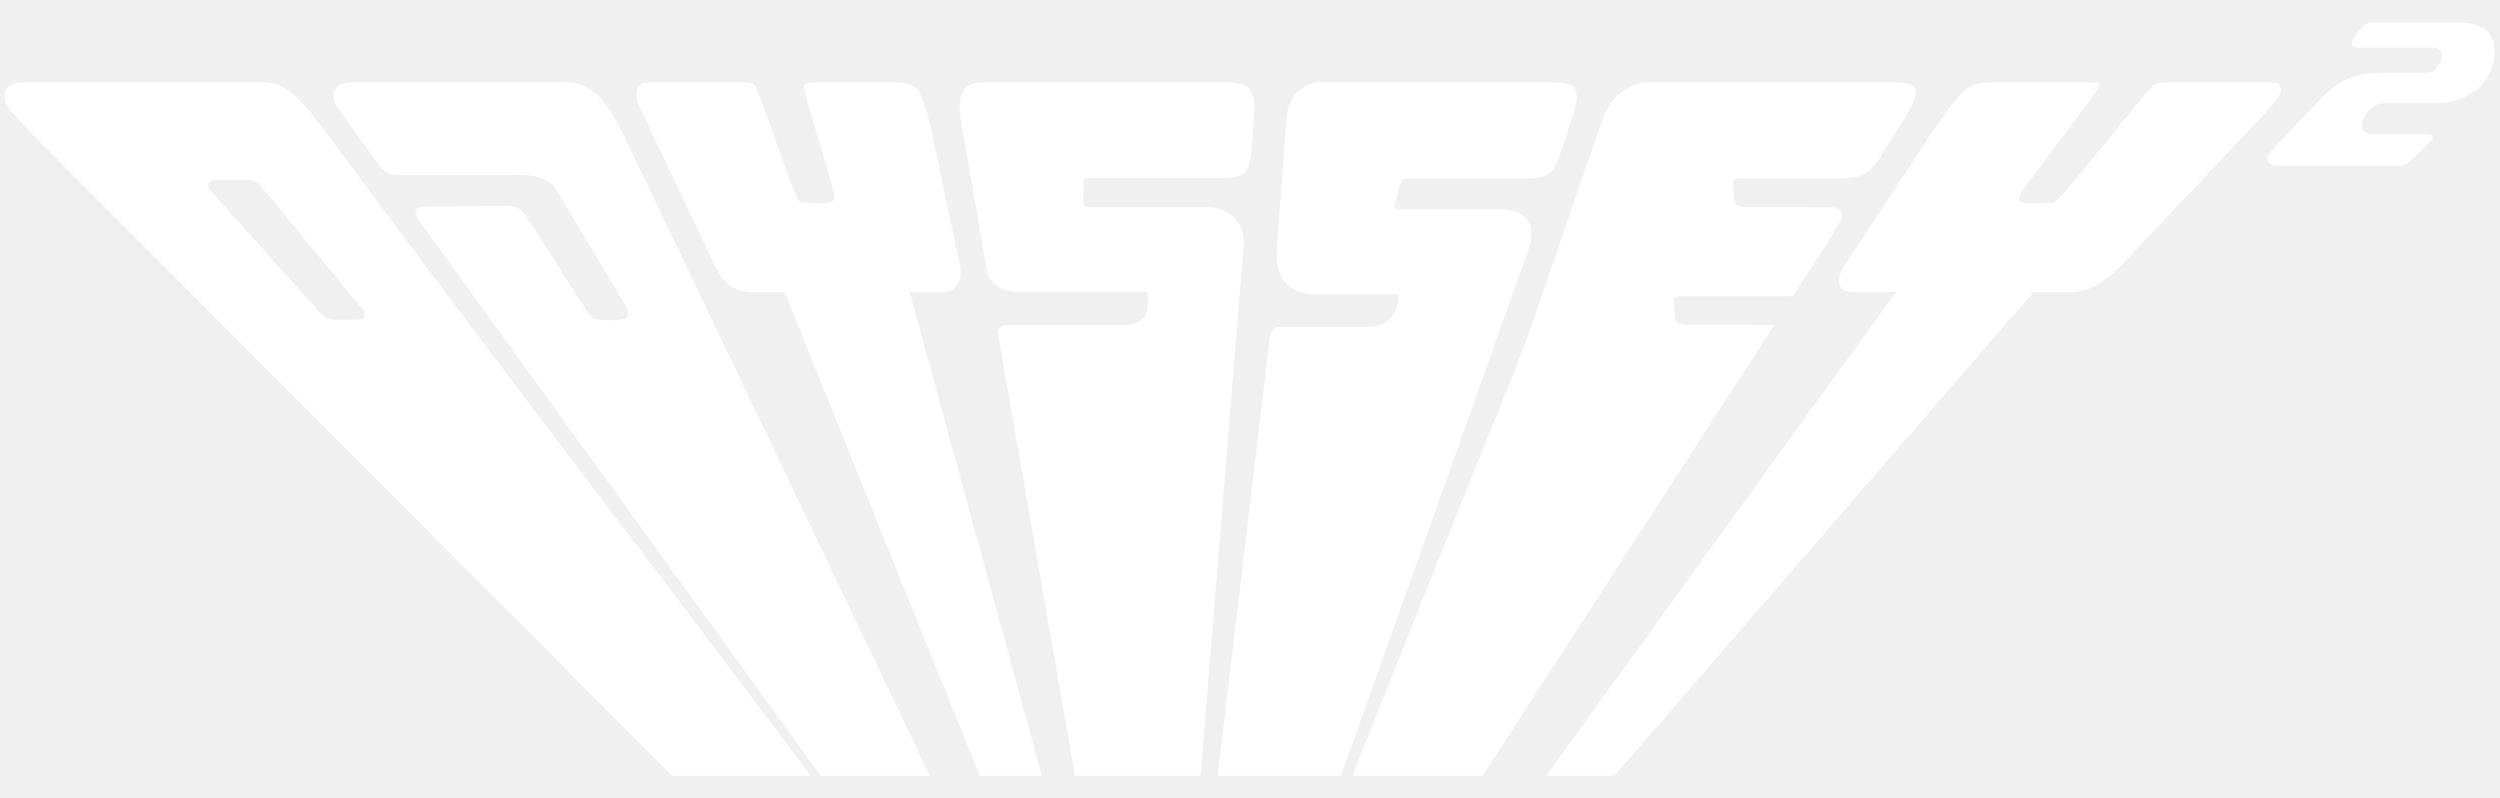
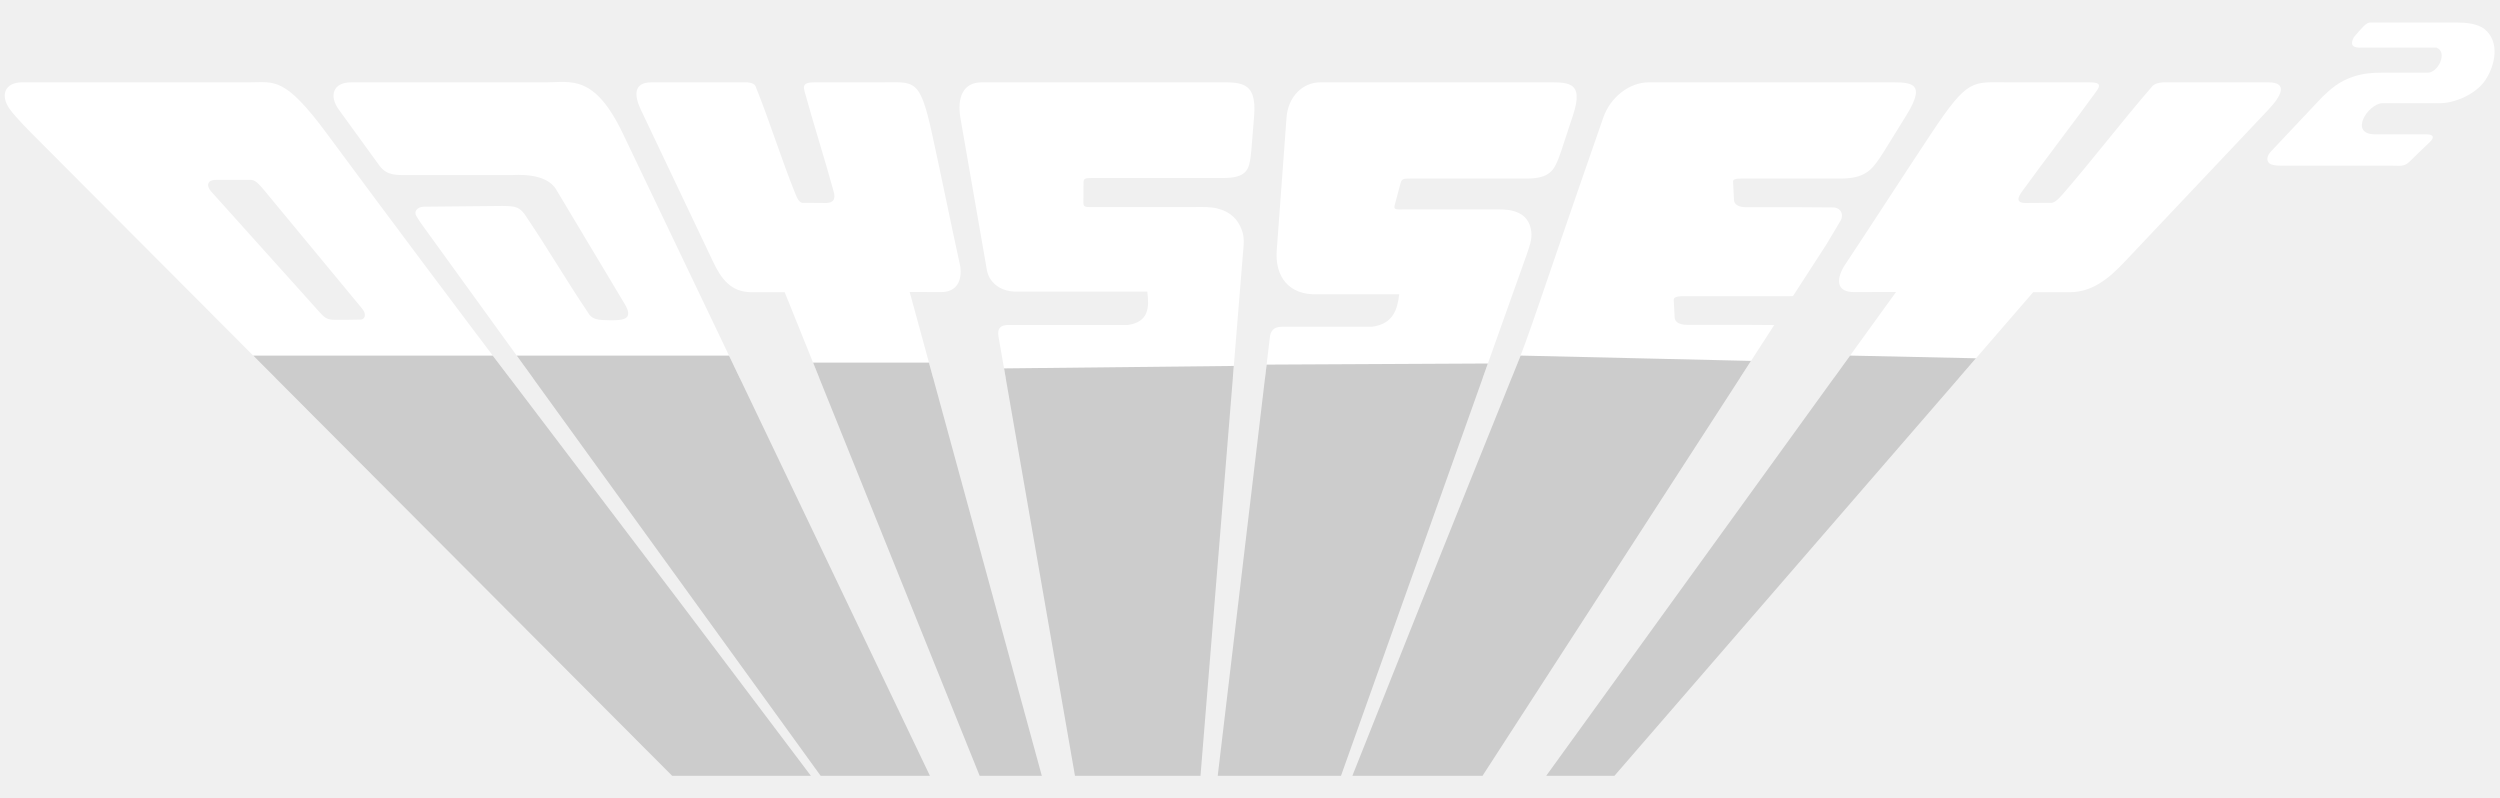
<svg xmlns="http://www.w3.org/2000/svg" version="1.1" id="Ebene_1" x="0px" y="0px" width="566.929px" height="180.921px" viewBox="0 0 544.32 164.11" enable-background="new 0 0 566.929 180.921">
  <g id="g3" transform="matrix(1, 0, 0, 1, -11.383, -12.348)">
    <g id="g4145">
-       <path style="fill:#ffffff;fill-opacity:1" id="path7" d="M82.539,36.625C73.353,24.2,71.162,25.472,65.829,25.472H42.391H16.265c-3.994,0-4.882,2.99-2.669,5.963   c1.245,1.688,3.922,4.414,6.061,6.54l51.718,51.871h50.978C110.738,74.491,97.542,56.919,82.539,36.625z M89.951,77.13   c-1.556,0.023-4.109,0.079-5.639,0.055c-1.736-0.028-2.228-0.421-3.307-1.621L57.359,49.249c-1.063-1.184-0.938-2.53,1.025-2.532   l7.278-0.007c0.98-0.001,1.451,0.099,3.262,2.289l21.288,25.729C91.416,76.182,90.615,77.123,89.951,77.13z" fill="#F57E25" />
-       <path style="fill:#ffffff;fill-opacity:1" id="path9" d="M87.845,25.479h26.117h16.336c5.327,0,10.485-1.854,16.696,11.139l25.448,53.229H127.41l-23.684-32.743   c-0.976-1.35-1.107-1.527-1.712-2.553c-0.528-0.894,0.136-1.907,1.549-1.995c5.75-0.055,11.499-0.11,17.248-0.165   c2.824,0.051,3.818,0.084,5.401,2.714c4.537,6.723,8.598,13.684,13.135,20.408c0.901,1.666,2.217,1.735,4.94,1.768   c3.145,0.038,5.026-0.345,3.094-3.572L132.46,48.785c-2.243-3.747-8.857-3.116-9.838-3.116h-22.301   c-2.63,0-4.637,0.158-6.288-2.005l-8.877-12.236C82.989,28.438,83.849,25.479,87.845,25.479L87.845,25.479z" fill="#F57E25" />
-       <path style="fill:#ffffff;fill-opacity:1" id="path11" d="M153.214,25.479c6.792,0,14.116,0,20.907,0c1.08,0.105,1.691,0.444,1.833,1.021   c3.115,7.735,5.468,15.47,8.585,23.205c0.578,1.492,1.098,2.161,1.913,2.007c1.733,0.011,3.168,0.022,4.902,0.035   c1.584-0.063,2.022-0.951,1.492-2.662c-2.021-7.354-4.26-14.269-6.282-21.624c-0.543-1.814,0.561-1.984,2.433-1.984h14.314   c7.166,0,8.325-1.046,10.993,11.139c2.106,9.618,4.035,19.238,6.141,28.858c0.498,3.184-0.794,5.764-4.306,5.67l-6.695-0.023   l5.114,18.725H189.76l-7.53-18.679c-2.896,0.002-4.413,0.003-7.309,0.004c-4.363-0.032-6.525-2.871-8.329-6.739l-15.685-33.004   C149.483,28.43,149.219,25.479,153.214,25.479L153.214,25.479z" fill="#F57E25" />
-       <path style="fill:#ffffff;fill-opacity:1" id="path13" d="M225.108,25.479h27.481h23.326c5.327,0,9.167-0.538,8.528,7.315l-0.589,7.269   c-0.098,1.19-0.203,2.255-0.51,3.381c-0.67,2.458-2.959,2.829-5.507,2.868h-28.796c-1.307,0-1.741,0.074-1.745,0.97l-0.026,4.467   c-0.006,1.014,0.705,0.878,2.325,0.878h22.025c1.612,0,3.183-0.076,4.766,0.304c2.953,0.708,4.545,2.445,5.364,4.669   c0.681,1.854,0.402,3.382,0.245,5.316l-2.188,26.93h-49.454l-1.566-8.994c-0.273-1.565,0.208-2.545,2.109-2.545h26.066   c4.525-0.654,4.675-3.78,4.218-7.263h-27.814c-2.85,0.129-4.684-0.744-5.905-2.153c-1.131-1.303-1.198-2.506-1.483-4.15   l-5.47-31.406C219.704,28.723,221.114,25.479,225.108,25.479L225.108,25.479z" fill="#F57E25" />
-       <path style="fill:#ffffff;fill-opacity:1" id="path15" d="M298.869,25.479h25.791h22.715c5.188,0,9.025-0.526,6.508,7.123l-2.553,7.743   c-0.387,1.16-0.752,2.195-1.326,3.292c-1.254,2.393-3.571,2.754-6.063,2.792h-25.66c-1.271,0-1.705,0.072-1.938,0.944l-1.313,4.92   c-0.261,0.986,0.474,0.855,2.05,0.855h19.067c1.567,0,3.115-0.072,4.563,0.296c2.697,0.689,3.826,2.38,4.076,4.546   c0.207,1.805-0.438,3.293-1.064,5.175l-9.508,26.68h-47.4l1.032-8.678c0.12-1.524,0.823-2.479,2.68-2.478h19.616   c4.563-0.638,5.479-3.682,5.889-7.072h-17.722c-6.374,0.284-9.358-3.927-8.944-9.532l2.133-28.96   c0.332-4.488,3.482-7.649,7.371-7.649h0.002v0.003H298.869z" fill="#F57E25" />
-       <path style="fill:#ffffff;fill-opacity:1" id="path17" d="M370.328,25.479h27.232h23.979c5.477,0,9.674-0.526,4.943,7.123l-4.791,7.743   c-0.723,1.16-1.389,2.195-2.291,3.292c-1.977,2.393-4.523,2.754-7.162,2.792h-20.459c-1.344,0-3.1-0.127-3.061,0.629l0.205,4.084   c0.043,0.858,0.929,1.521,2.595,1.521h11.157l7.805,0.053c1.717,0.012,2.43,1.576,1.621,2.928l-3.092,5.176l-7.245,11.194   c-0.306,0.016-0.612,0.025-0.921,0.029h-21.869c-1.396,0-3.229-0.127-3.174,0.844l0.212,3.869c0.05,0.857,0.964,1.521,2.69,1.521   h12.219l6.76,0.045l-7.457,11.522h-49.66c4.773-12.022,4.592-12.785,19.908-56.718C362.037,28.64,366.221,25.479,370.328,25.479   L370.328,25.479z" fill="#F57E25" />
-       <path style="fill:#ffffff;fill-opacity:1" id="path19" d="M505.251,25.479c-7.457,0-15.498,0-22.955,0c-1.229,0.105-2.047,0.444-2.443,1.021   c-6.693,7.735-12.553,15.47-19.244,23.205c-1.268,1.492-2.121,2.161-2.949,2.007c-1.91,0.011-3.488,0.022-5.398,0.035   c-1.711-0.063-1.813-0.951-0.51-2.662c5.332-7.354,10.717-14.269,16.047-21.624c1.363-1.814,0.229-1.984-1.83-1.984h-17.324   c-7.861,0-8.691-1.046-16.779,11.139c-6.381,9.618-12.57,19.238-18.953,28.858c-1.896,3.184-1.568,5.764,2.326,5.67l8.969-0.023   l-13.539,18.725h27.225l16.172-18.679c3.18,0.002,4.846,0.003,8.023,0.004c4.803-0.032,8.381-2.871,11.998-6.739l31.188-33.005   C508.101,28.43,509.638,25.479,505.251,25.479L505.251,25.479z" fill="#F57E25" />
-       <path style="fill:#ffffff;fill-opacity:1" id="path21" d="M540.396,38.507c-1.484,1.387-2.932,2.818-4.385,4.237c-1.156,1.132-2.041,0.882-3.672,0.882h-23.922   c-1.426,0-2.381-0.085-2.898-0.494c-0.758-0.597-0.586-1.702,0.396-2.691c3.715-3.944,7.436-7.889,11.15-11.832   c1.775-1.632,3.43-3.309,6.813-4.407c2.068-0.67,3.9-0.827,6.041-0.827h9.855c2.434,0.228,4.672-4.551,2.074-5.461H525.71   c-2.123,0.151-2.729-0.605-1.82-2.276c1.75-2.042,2.777-3.29,3.643-3.186h18.721c1.891,0,4.592,0.198,6.137,1.482   c3.311,2.743,2.307,7.848,0.063,11.148c-1.939,2.844-6.27,4.823-9.564,4.935h-12.869c-3.145,0.228-7.238,6.708-1.572,6.783h11.287   C541.359,36.801,541.4,37.57,540.396,38.507" fill="#F57E25" />
-       <path style="fill:#ffffff;fill-opacity:1" id="path28" d="M118.668,84.97c14.685,19.412,30.529,40.164,40.607,53.508   c11.277,14.945,20.692,27.43,28.656,37.979h-30.208c-8.839-8.867-18.978-19.033-30.696-30.789L66.513,84.97H118.668z    M441.603,85.56l-27.41-0.589l-66.154,91.488h14.856L441.603,85.56z M342.461,84.97c-4.017,10.109-13.427,33.064-36.628,91.488   h28.34l58.456-90.331L342.461,84.97z M335.336,86.695l-48.177,0.241l-10.642,89.522h26.841L335.336,86.695z M280.02,87.225   l-50.03,0.536l15.444,88.698h27.331L280.02,87.225z M213.643,86.495h-25.234l36.271,89.963h13.532l-23.656-86.61L213.643,86.495z    M170.11,84.97h-46.228l66.173,91.488h23.795l-41.407-86.61" fill="url(#SVGID_1_)" />
+       <path style="fill-opacity: 1; fill: rgb(255, 255, 255);" id="path7" d="M82.539,36.625C73.353,24.2,71.162,25.472,65.829,25.472H42.391H16.265c-3.994,0-4.882,2.99-2.669,5.963   c1.245,1.688,3.922,4.414,6.061,6.54l51.718,51.871h50.978C110.738,74.491,97.542,56.919,82.539,36.625z M89.951,77.13   c-1.556,0.023-4.109,0.079-5.639,0.055c-1.736-0.028-2.228-0.421-3.307-1.621L57.359,49.249c-1.063-1.184-0.938-2.53,1.025-2.532   l7.278-0.007c0.98-0.001,1.451,0.099,3.262,2.289l21.288,25.729C91.416,76.182,90.615,77.123,89.951,77.13z" />
+       <path style="fill-opacity: 1; fill: rgb(255, 255, 255);" id="path9" d="M87.845,25.479h26.117h16.336c5.327,0,10.485-1.854,16.696,11.139l25.448,53.229H127.41l-23.684-32.743   c-0.976-1.35-1.107-1.527-1.712-2.553c-0.528-0.894,0.136-1.907,1.549-1.995c5.75-0.055,11.499-0.11,17.248-0.165   c2.824,0.051,3.818,0.084,5.401,2.714c4.537,6.723,8.598,13.684,13.135,20.408c0.901,1.666,2.217,1.735,4.94,1.768   c3.145,0.038,5.026-0.345,3.094-3.572L132.46,48.785c-2.243-3.747-8.857-3.116-9.838-3.116h-22.301   c-2.63,0-4.637,0.158-6.288-2.005l-8.877-12.236C82.989,28.438,83.849,25.479,87.845,25.479L87.845,25.479z" />
+       <path style="fill-opacity: 1; fill: rgb(255, 255, 255);" id="path11" d="M153.214,25.479c6.792,0,14.116,0,20.907,0c1.08,0.105,1.691,0.444,1.833,1.021   c3.115,7.735,5.468,15.47,8.585,23.205c0.578,1.492,1.098,2.161,1.913,2.007c1.733,0.011,3.168,0.022,4.902,0.035   c1.584-0.063,2.022-0.951,1.492-2.662c-2.021-7.354-4.26-14.269-6.282-21.624c-0.543-1.814,0.561-1.984,2.433-1.984h14.314   c7.166,0,8.325-1.046,10.993,11.139c2.106,9.618,4.035,19.238,6.141,28.858c0.498,3.184-0.794,5.764-4.306,5.67l-6.695-0.023   l5.114,18.725H189.76l-7.53-18.679c-2.896,0.002-4.413,0.003-7.309,0.004c-4.363-0.032-6.525-2.871-8.329-6.739l-15.685-33.004   C149.483,28.43,149.219,25.479,153.214,25.479L153.214,25.479z" />
+       <path style="fill-opacity: 1; fill: rgb(255, 255, 255);" id="path13" d="M225.108,25.479h27.481h23.326c5.327,0,9.167-0.538,8.528,7.315l-0.589,7.269   c-0.098,1.19-0.203,2.255-0.51,3.381c-0.67,2.458-2.959,2.829-5.507,2.868h-28.796c-1.307,0-1.741,0.074-1.745,0.97l-0.026,4.467   c-0.006,1.014,0.705,0.878,2.325,0.878h22.025c1.612,0,3.183-0.076,4.766,0.304c2.953,0.708,4.545,2.445,5.364,4.669   c0.681,1.854,0.402,3.382,0.245,5.316l-2.188,26.93h-49.454l-1.566-8.994c-0.273-1.565,0.208-2.545,2.109-2.545h26.066   c4.525-0.654,4.675-3.78,4.218-7.263h-27.814c-2.85,0.129-4.684-0.744-5.905-2.153c-1.131-1.303-1.198-2.506-1.483-4.15   l-5.47-31.406C219.704,28.723,221.114,25.479,225.108,25.479L225.108,25.479z" />
+       <path style="fill-opacity: 1; fill: rgb(255, 255, 255);" id="path15" d="M298.869,25.479h25.791h22.715c5.188,0,9.025-0.526,6.508,7.123l-2.553,7.743   c-0.387,1.16-0.752,2.195-1.326,3.292c-1.254,2.393-3.571,2.754-6.063,2.792h-25.66c-1.271,0-1.705,0.072-1.938,0.944l-1.313,4.92   c-0.261,0.986,0.474,0.855,2.05,0.855h19.067c1.567,0,3.115-0.072,4.563,0.296c2.697,0.689,3.826,2.38,4.076,4.546   c0.207,1.805-0.438,3.293-1.064,5.175l-9.508,26.68h-47.4l1.032-8.678c0.12-1.524,0.823-2.479,2.68-2.478h19.616   c4.563-0.638,5.479-3.682,5.889-7.072h-17.722c-6.374,0.284-9.358-3.927-8.944-9.532l2.133-28.96   c0.332-4.488,3.482-7.649,7.371-7.649h0.002v0.003H298.869z" />
+       <path style="fill-opacity: 1; fill: rgb(255, 255, 255);" id="path17" d="M370.328,25.479h27.232h23.979c5.477,0,9.674-0.526,4.943,7.123l-4.791,7.743   c-0.723,1.16-1.389,2.195-2.291,3.292c-1.977,2.393-4.523,2.754-7.162,2.792h-20.459c-1.344,0-3.1-0.127-3.061,0.629l0.205,4.084   c0.043,0.858,0.929,1.521,2.595,1.521h11.157l7.805,0.053c1.717,0.012,2.43,1.576,1.621,2.928l-3.092,5.176l-7.245,11.194   c-0.306,0.016-0.612,0.025-0.921,0.029h-21.869c-1.396,0-3.229-0.127-3.174,0.844l0.212,3.869c0.05,0.857,0.964,1.521,2.69,1.521   h12.219l6.76,0.045l-7.457,11.522h-49.66c4.773-12.022,4.592-12.785,19.908-56.718C362.037,28.64,366.221,25.479,370.328,25.479   L370.328,25.479z" />
+       <path style="fill-opacity: 1; fill: rgb(255, 255, 255);" id="path19" d="M505.251,25.479c-7.457,0-15.498,0-22.955,0c-1.229,0.105-2.047,0.444-2.443,1.021   c-6.693,7.735-12.553,15.47-19.244,23.205c-1.268,1.492-2.121,2.161-2.949,2.007c-1.91,0.011-3.488,0.022-5.398,0.035   c-1.711-0.063-1.813-0.951-0.51-2.662c5.332-7.354,10.717-14.269,16.047-21.624c1.363-1.814,0.229-1.984-1.83-1.984h-17.324   c-7.861,0-8.691-1.046-16.779,11.139c-6.381,9.618-12.57,19.238-18.953,28.858c-1.896,3.184-1.568,5.764,2.326,5.67l8.969-0.023   l-13.539,18.725h27.225l16.172-18.679c3.18,0.002,4.846,0.003,8.023,0.004c4.803-0.032,8.381-2.871,11.998-6.739l31.188-33.005   C508.101,28.43,509.638,25.479,505.251,25.479L505.251,25.479z" />
+       <path style="fill-opacity: 1; fill: rgb(255, 255, 255);" id="path21" d="M540.396,38.507c-1.484,1.387-2.932,2.818-4.385,4.237c-1.156,1.132-2.041,0.882-3.672,0.882h-23.922   c-1.426,0-2.381-0.085-2.898-0.494c-0.758-0.597-0.586-1.702,0.396-2.691c3.715-3.944,7.436-7.889,11.15-11.832   c1.775-1.632,3.43-3.309,6.813-4.407c2.068-0.67,3.9-0.827,6.041-0.827h9.855c2.434,0.228,4.672-4.551,2.074-5.461H525.71   c-2.123,0.151-2.729-0.605-1.82-2.276c1.75-2.042,2.777-3.29,3.643-3.186h18.721c1.891,0,4.592,0.198,6.137,1.482   c3.311,2.743,2.307,7.848,0.063,11.148c-1.939,2.844-6.27,4.823-9.564,4.935h-12.869c-3.145,0.228-7.238,6.708-1.572,6.783h11.287   C541.359,36.801,541.4,37.57,540.396,38.507" />
+       <path style="fill-opacity: 1; fill: rgb(204, 204, 204);" id="path28" d="M118.668,84.97c14.685,19.412,30.529,40.164,40.607,53.508   c11.277,14.945,20.692,27.43,28.656,37.979h-30.208c-8.839-8.867-18.978-19.033-30.696-30.789L66.513,84.97H118.668z    M441.603,85.56l-27.41-0.589l-66.154,91.488h14.856L441.603,85.56z M342.461,84.97c-4.017,10.109-13.427,33.064-36.628,91.488   h28.34l58.456-90.331L342.461,84.97z M335.336,86.695l-48.177,0.241l-10.642,89.522h26.841L335.336,86.695z M280.02,87.225   l-50.03,0.536l15.444,88.698h27.331L280.02,87.225z M213.643,86.495h-25.234l36.271,89.963h13.532l-23.656-86.61L213.643,86.495z    M170.11,84.97h-46.228l66.173,91.488h23.795l-41.407-86.61" />
    </g>
  </g>
</svg>
